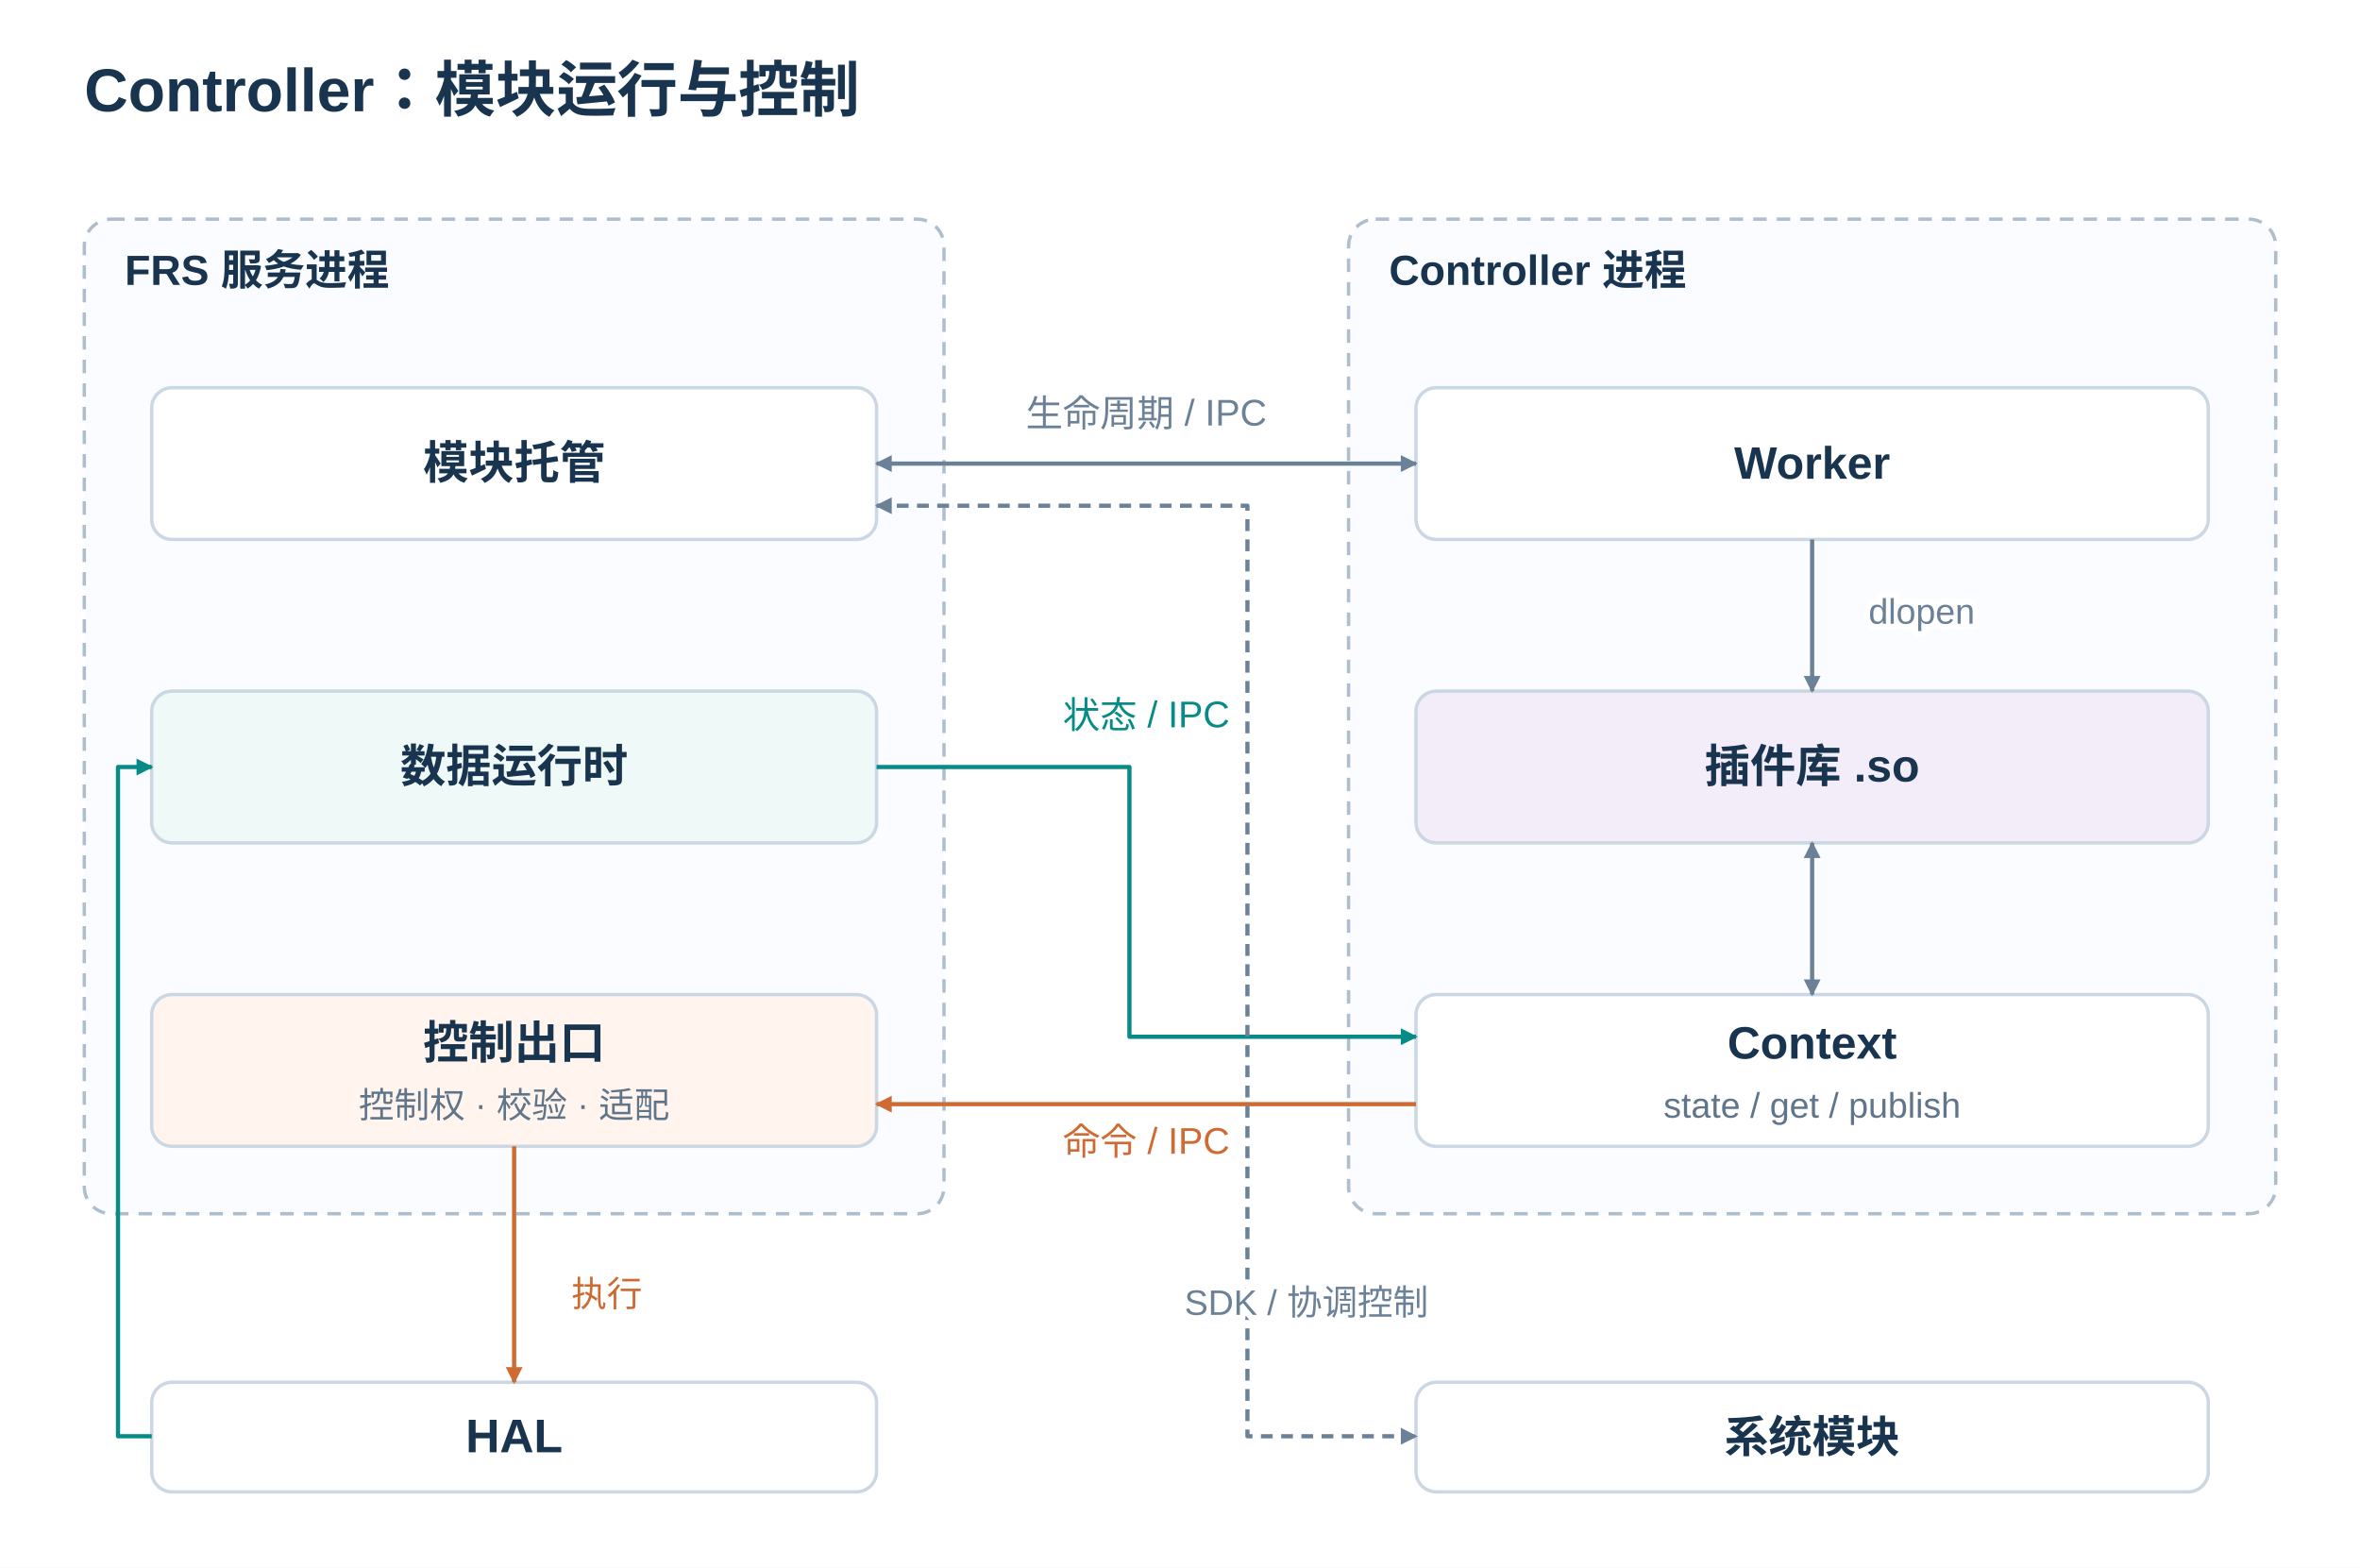
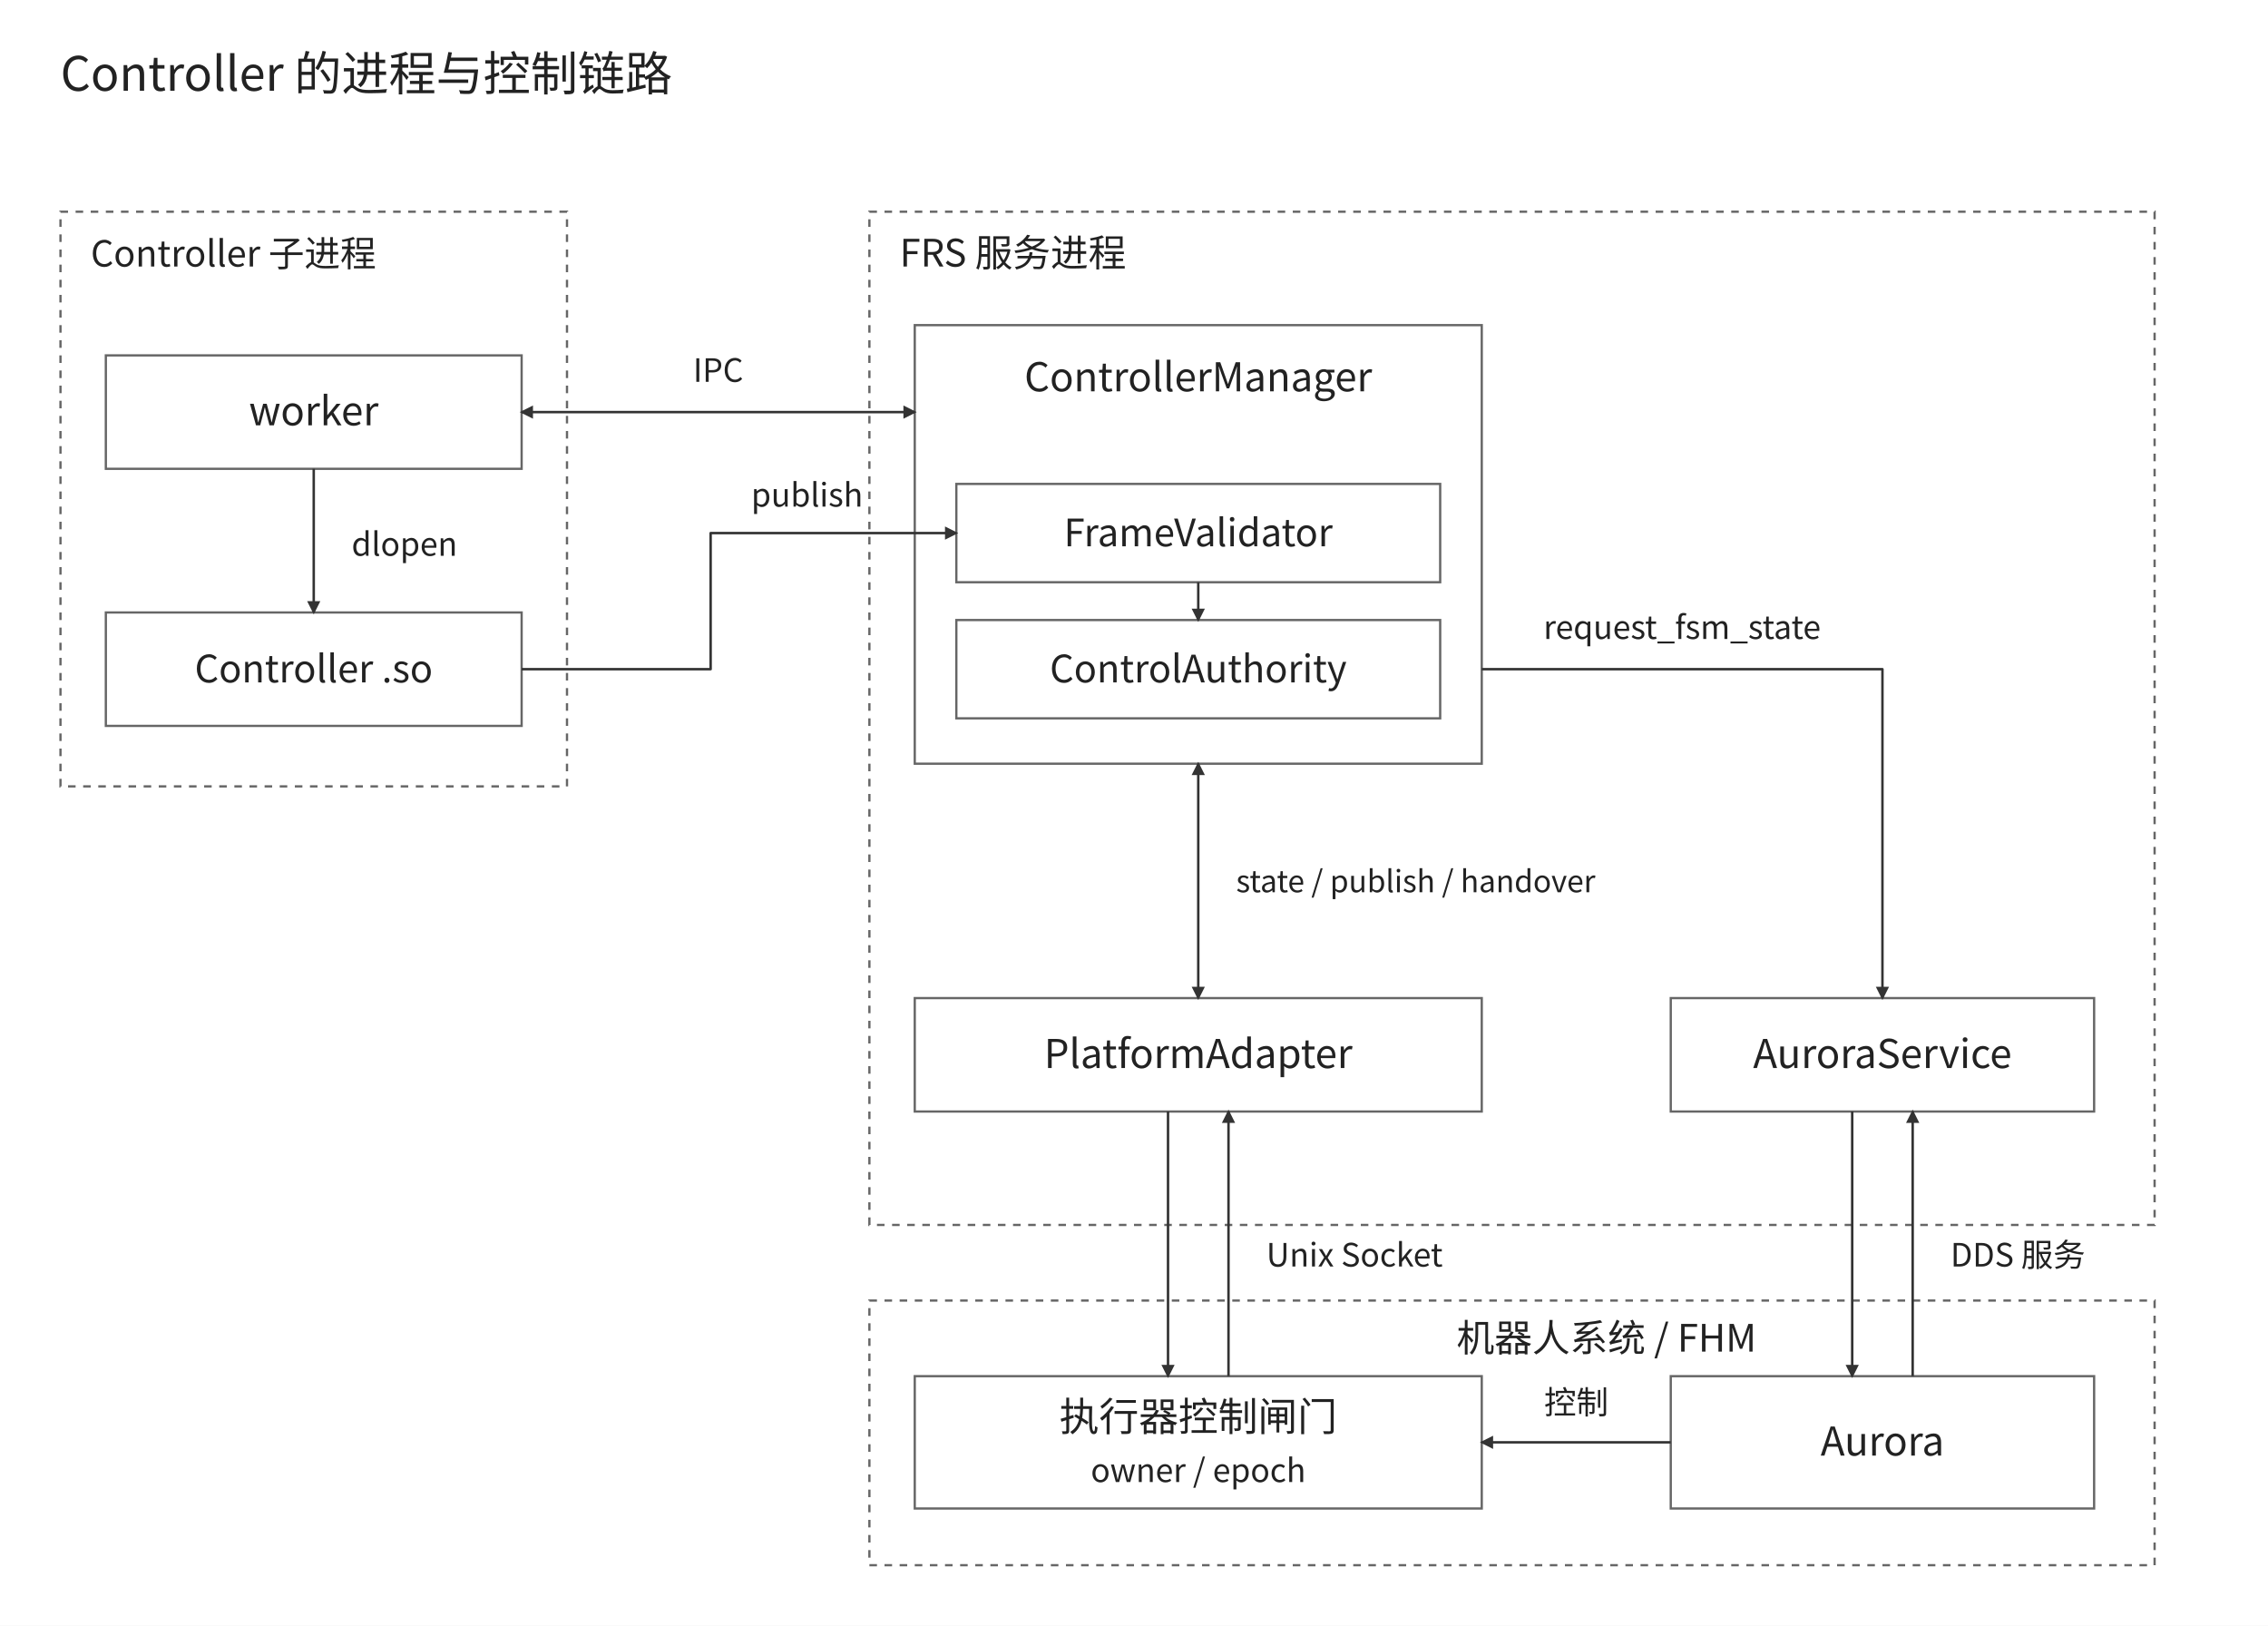
- <svg xmlns="http://www.w3.org/2000/svg" width="1400" height="930" viewBox="0 0 1400 930" role="img" aria-labelledby="title desc">
-   <style>text{font-family:"PingFang SC","Microsoft YaHei",Arial,sans-serif}</style>
+ <svg xmlns="http://www.w3.org/2000/svg" width="1200" height="860" viewBox="0 0 1200 860" role="img" aria-labelledby="title desc">
  <defs>
-     <marker id="line" markerWidth="10" markerHeight="10" refX="9" refY="5" markerUnits="userSpaceOnUse" orient="auto">
-       <path d="M0,0 L10,5 L0,10 Z" fill="#6B8198" />
+     <marker id="arrow" markerWidth="7" markerHeight="7" refX="6" refY="3.5" orient="auto-start-reverse" markerUnits="userSpaceOnUse">
+       <path d="M0 0 L7 3.5 L0 7 Z" fill="#333333" />
    </marker>
-     <marker id="line-start" markerWidth="10" markerHeight="10" refX="1" refY="5" markerUnits="userSpaceOnUse" orient="auto">
-       <path d="M10,0 L0,5 L10,10 Z" fill="#6B8198" />
-     </marker>
-     <marker id="blue" markerWidth="10" markerHeight="10" refX="9" refY="5" markerUnits="userSpaceOnUse" orient="auto">
-       <path d="M0,0 L10,5 L0,10 Z" fill="#2867B2" />
-     </marker>
-     <marker id="blue-start" markerWidth="10" markerHeight="10" refX="1" refY="5" markerUnits="userSpaceOnUse" orient="auto">
-       <path d="M10,0 L0,5 L10,10 Z" fill="#2867B2" />
-     </marker>
-     <marker id="data" markerWidth="10" markerHeight="10" refX="9" refY="5" markerUnits="userSpaceOnUse" orient="auto">
-       <path d="M0,0 L10,5 L0,10 Z" fill="#078B87" />
-     </marker>
-     <marker id="data-start" markerWidth="10" markerHeight="10" refX="1" refY="5" markerUnits="userSpaceOnUse" orient="auto">
-       <path d="M10,0 L0,5 L10,10 Z" fill="#078B87" />
-     </marker>
-     <marker id="control" markerWidth="10" markerHeight="10" refX="9" refY="5" markerUnits="userSpaceOnUse" orient="auto">
-       <path d="M0,0 L10,5 L0,10 Z" fill="#CF6B32" />
-     </marker>
-     <marker id="control-start" markerWidth="10" markerHeight="10" refX="1" refY="5" markerUnits="userSpaceOnUse" orient="auto">
-       <path d="M10,0 L0,5 L10,10 Z" fill="#CF6B32" />
-     </marker>
+     <style>text { font-family: "PingFang SC", "Microsoft YaHei", "Noto Sans CJK SC", sans-serif; } path { stroke-linejoin: round; }</style>
  </defs>
-   <rect x="0" y="0" width="1400" height="930" rx="0" fill="white" stroke="none" stroke-width="2" />
-   <text x="50" y="66" font-size="36" font-weight="650" fill="#18344F" text-anchor="start">Controller：模块运行与控制</text>
-   <rect x="50" y="130" width="510" height="590" rx="16" fill="#FAFCFF" stroke="#AFBECD" stroke-width="2" stroke-dasharray="8 6" />
-   <text x="74" y="169" font-size="25" font-weight="600" fill="#18344F" text-anchor="start">FRS 服务进程</text>
-   <rect x="800" y="130" width="550" height="590" rx="16" fill="#FAFCFF" stroke="#AFBECD" stroke-width="2" stroke-dasharray="8 6" />
-   <text x="824" y="169" font-size="25" font-weight="600" fill="#18344F" text-anchor="start">Controller 进程</text>
-   <rect x="90" y="230" width="430" height="90" rx="12" fill="white" stroke="#CBD7E3" stroke-width="2" />
-   <text x="305.0" y="284.0" font-size="27" font-weight="600" fill="#18344F" text-anchor="middle">模块托管</text>
-   <rect x="90" y="410" width="430" height="90" rx="12" fill="#EFF9F7" stroke="#CBD7E3" stroke-width="2" />
-   <text x="305.0" y="464.0" font-size="27" font-weight="600" fill="#18344F" text-anchor="middle">数据运行时</text>
-   <rect x="90" y="590" width="430" height="90" rx="12" fill="#FFF5EE" stroke="#CBD7E3" stroke-width="2" />
-   <text x="305.0" y="628.0" font-size="27" font-weight="600" fill="#18344F" text-anchor="middle">控制出口</text>
-   <text x="305.0" y="663.0" font-size="21" font-weight="400" fill="#60758A" text-anchor="middle">控制权 · 校验 · 适配</text>
-   <rect x="840" y="230" width="470" height="90" rx="12" fill="white" stroke="#CBD7E3" stroke-width="2" />
-   <text x="1075.0" y="284.0" font-size="27" font-weight="600" fill="#18344F" text-anchor="middle">Worker</text>
-   <rect x="840" y="410" width="470" height="90" rx="12" fill="#F2EDF9" stroke="#CBD7E3" stroke-width="2" />
-   <text x="1075.0" y="464.0" font-size="27" font-weight="600" fill="#18344F" text-anchor="middle">插件库 .so</text>
-   <rect x="840" y="590" width="470" height="90" rx="12" fill="white" stroke="#CBD7E3" stroke-width="2" />
-   <text x="1075.0" y="628.0" font-size="27" font-weight="600" fill="#18344F" text-anchor="middle">Context</text>
-   <text x="1075.0" y="663.0" font-size="21" font-weight="400" fill="#60758A" text-anchor="middle">state / get / publish</text>
-   <path d="M 520,275 L 840,275" fill="none" stroke="#6B8198" stroke-width="2.5" stroke-linejoin="round" marker-end="url(#line)" marker-start="url(#line-start)" />
-   <text x="680" y="253" text-anchor="middle" font-size="22" fill="#6B8198" paint-order="stroke" stroke="white" stroke-width="7" stroke-linejoin="round">生命周期 / IPC</text>
-   <path d="M 1075,320 L 1075,410" fill="none" stroke="#6B8198" stroke-width="2.5" stroke-linejoin="round" marker-end="url(#line)" />
-   <text x="1140" y="370" text-anchor="middle" font-size="21" fill="#6B8198" paint-order="stroke" stroke="white" stroke-width="7" stroke-linejoin="round">dlopen</text>
-   <path d="M 1075,500 L 1075,590" fill="none" stroke="#6B8198" stroke-width="2.5" stroke-linejoin="round" marker-end="url(#line)" marker-start="url(#line-start)" />
-   <path d="M 520,455 L 670,455 L 670,615 L 840,615" fill="none" stroke="#078B87" stroke-width="2.5" stroke-linejoin="round" marker-end="url(#data)" />
-   <text x="680" y="432" text-anchor="middle" font-size="22" fill="#078B87" paint-order="stroke" stroke="white" stroke-width="7" stroke-linejoin="round">状态 / IPC</text>
-   <path d="M 840,655 L 520,655" fill="none" stroke="#CF6B32" stroke-width="2.5" stroke-linejoin="round" marker-end="url(#control)" />
-   <text x="680" y="685" text-anchor="middle" font-size="22" fill="#CF6B32" paint-order="stroke" stroke="white" stroke-width="7" stroke-linejoin="round">命令 / IPC</text>
-   <rect x="90" y="820" width="430" height="65" rx="12" fill="white" stroke="#CBD7E3" stroke-width="2" />
-   <text x="305.0" y="861.5" font-size="28" font-weight="600" fill="#18344F" text-anchor="middle">HAL</text>
-   <path d="M 305,680 L 305,820" fill="none" stroke="#CF6B32" stroke-width="2.5" stroke-linejoin="round" marker-end="url(#control)" />
-   <text x="360" y="775" text-anchor="middle" font-size="21" fill="#CF6B32" paint-order="stroke" stroke="white" stroke-width="7" stroke-linejoin="round">执行</text>
-   <path d="M 90,852 L 70,852 L 70,455 L 90,455" fill="none" stroke="#078B87" stroke-width="2.5" stroke-linejoin="round" marker-end="url(#data)" />
-   <rect x="840" y="820" width="470" height="65" rx="12" fill="white" stroke="#CBD7E3" stroke-width="2" />
-   <text x="1075.0" y="861.5" font-size="26" font-weight="600" fill="#18344F" text-anchor="middle">系统模块</text>
-   <path d="M 520,300 L 740,300 L 740,852 L 840,852" fill="none" stroke="#6B8198" stroke-width="2.5" stroke-linejoin="round" marker-end="url(#line)" marker-start="url(#line-start)" stroke-dasharray="7 5" />
-   <text x="775" y="780" text-anchor="middle" font-size="21" fill="#6B8198" paint-order="stroke" stroke="white" stroke-width="7" stroke-linejoin="round">SDK / 协调控制</text>
+   <rect width="1200" height="860" fill="#ffffff" />
+   <text x="32" y="48" font-size="25" font-weight="500" text-anchor="start" fill="#222222">Controller 的进程与控制链路</text>
+   <rect x="32" y="112" width="268" height="304" fill="#ffffff" stroke="#666666" stroke-width="1.2" stroke-dasharray="4 4" />
+   <text x="48" y="141" font-size="19" font-weight="400" text-anchor="start" fill="#222222">Controller 子进程</text>
+   <rect x="56" y="188" width="220" height="60" fill="#ffffff" stroke="#666666" stroke-width="1.2" />
+   <text x="166.0" y="225.0" font-size="21" font-weight="400" text-anchor="middle" fill="#222222">worker</text>
+   <rect x="56" y="324" width="220" height="60" fill="#ffffff" stroke="#666666" stroke-width="1.2" />
+   <text x="166.0" y="361.0" font-size="20" font-weight="400" text-anchor="middle" fill="#222222">Controller .so</text>
+   <rect x="460" y="112" width="680" height="536" fill="#ffffff" stroke="#666666" stroke-width="1.2" stroke-dasharray="4 4" />
+   <text x="476" y="141" font-size="20" font-weight="400" text-anchor="start" fill="#222222">FRS 服务进程</text>
+   <rect x="484" y="172" width="300" height="232" fill="#ffffff" stroke="#666666" stroke-width="1.2" />
+   <text x="634" y="207" font-size="21" font-weight="400" text-anchor="middle" fill="#222222">ControllerManager</text>
+   <rect x="506" y="256" width="256" height="52" fill="#ffffff" stroke="#666666" stroke-width="1.2" />
+   <text x="634.0" y="289.0" font-size="20" font-weight="400" text-anchor="middle" fill="#222222">FrameValidator</text>
+   <rect x="506" y="328" width="256" height="52" fill="#ffffff" stroke="#666666" stroke-width="1.2" />
+   <text x="634.0" y="361.0" font-size="20" font-weight="400" text-anchor="middle" fill="#222222">ControlAuthority</text>
+   <rect x="484" y="528" width="300" height="60" fill="#ffffff" stroke="#666666" stroke-width="1.2" />
+   <text x="634.0" y="565.0" font-size="21" font-weight="400" text-anchor="middle" fill="#222222">PlatformAdapter</text>
+   <rect x="884" y="528" width="224" height="60" fill="#ffffff" stroke="#666666" stroke-width="1.2" />
+   <text x="996.0" y="565.0" font-size="21" font-weight="400" text-anchor="middle" fill="#222222">AuroraService</text>
+   <rect x="460" y="688" width="680" height="140" fill="#ffffff" stroke="#666666" stroke-width="1.2" stroke-dasharray="4 4" />
+   <text x="850" y="715" font-size="20" font-weight="400" text-anchor="middle" fill="#222222">机器人系统 / FHM</text>
+   <rect x="484" y="728" width="300" height="70" fill="#ffffff" stroke="#666666" stroke-width="1.2" />
+   <text x="634.0" y="757.0" font-size="21" font-weight="400" text-anchor="middle" fill="#222222">执行器控制闸门</text>
+   <text x="634.0" y="784.0" font-size="17" font-weight="400" text-anchor="middle" fill="#222222">owner / epoch</text>
+   <rect x="884" y="728" width="224" height="70" fill="#ffffff" stroke="#666666" stroke-width="1.2" />
+   <text x="996.0" y="770.0" font-size="21" font-weight="400" text-anchor="middle" fill="#222222">Aurora</text>
+   <path d="M166 248 L166 324" fill="none" stroke="#333333" stroke-width="1.3" marker-end="url(#arrow)" />
+   <text x="186" y="294" font-size="17" font-weight="400" text-anchor="start" fill="#222222">dlopen</text>
+   <path d="M484 218 L276 218" fill="none" stroke="#333333" stroke-width="1.3" marker-end="url(#arrow)" marker-start="url(#arrow)" />
+   <text x="380" y="202" font-size="17" font-weight="400" text-anchor="middle" fill="#222222">IPC</text>
+   <path d="M276 354 L376 354 L376 282 L506 282" fill="none" stroke="#333333" stroke-width="1.3" marker-end="url(#arrow)" />
+   <text x="427" y="268" font-size="17" font-weight="400" text-anchor="middle" fill="#222222">publish</text>
+   <path d="M634 308 L634 328" fill="none" stroke="#333333" stroke-width="1.3" marker-end="url(#arrow)" />
+   <path d="M634 404 L634 528" fill="none" stroke="#333333" stroke-width="1.3" marker-end="url(#arrow)" marker-start="url(#arrow)" />
+   <text x="654" y="472" font-size="16" font-weight="400" text-anchor="start" fill="#222222">state / publish / handover</text>
+   <path d="M784 354 L996 354 L996 528" fill="none" stroke="#333333" stroke-width="1.3" marker-end="url(#arrow)" />
+   <text x="890" y="338" font-size="17" font-weight="400" text-anchor="middle" fill="#222222">request_fsm_state</text>
+   <path d="M618 588 L618 728" fill="none" stroke="#333333" stroke-width="1.3" marker-end="url(#arrow)" />
+   <path d="M650 728 L650 588" fill="none" stroke="#333333" stroke-width="1.3" marker-end="url(#arrow)" />
+   <text x="670" y="670" font-size="17" font-weight="400" text-anchor="start" fill="#222222">Unix Socket</text>
+   <path d="M980 588 L980 728" fill="none" stroke="#333333" stroke-width="1.3" marker-end="url(#arrow)" />
+   <path d="M1012 728 L1012 588" fill="none" stroke="#333333" stroke-width="1.3" marker-end="url(#arrow)" />
+   <text x="1032" y="670" font-size="17" font-weight="400" text-anchor="start" fill="#222222">DDS 服务</text>
+   <path d="M884 763 L784 763" fill="none" stroke="#333333" stroke-width="1.3" marker-end="url(#arrow)" />
+   <text x="834" y="748" font-size="17" font-weight="400" text-anchor="middle" fill="#222222">控制</text>
</svg>
